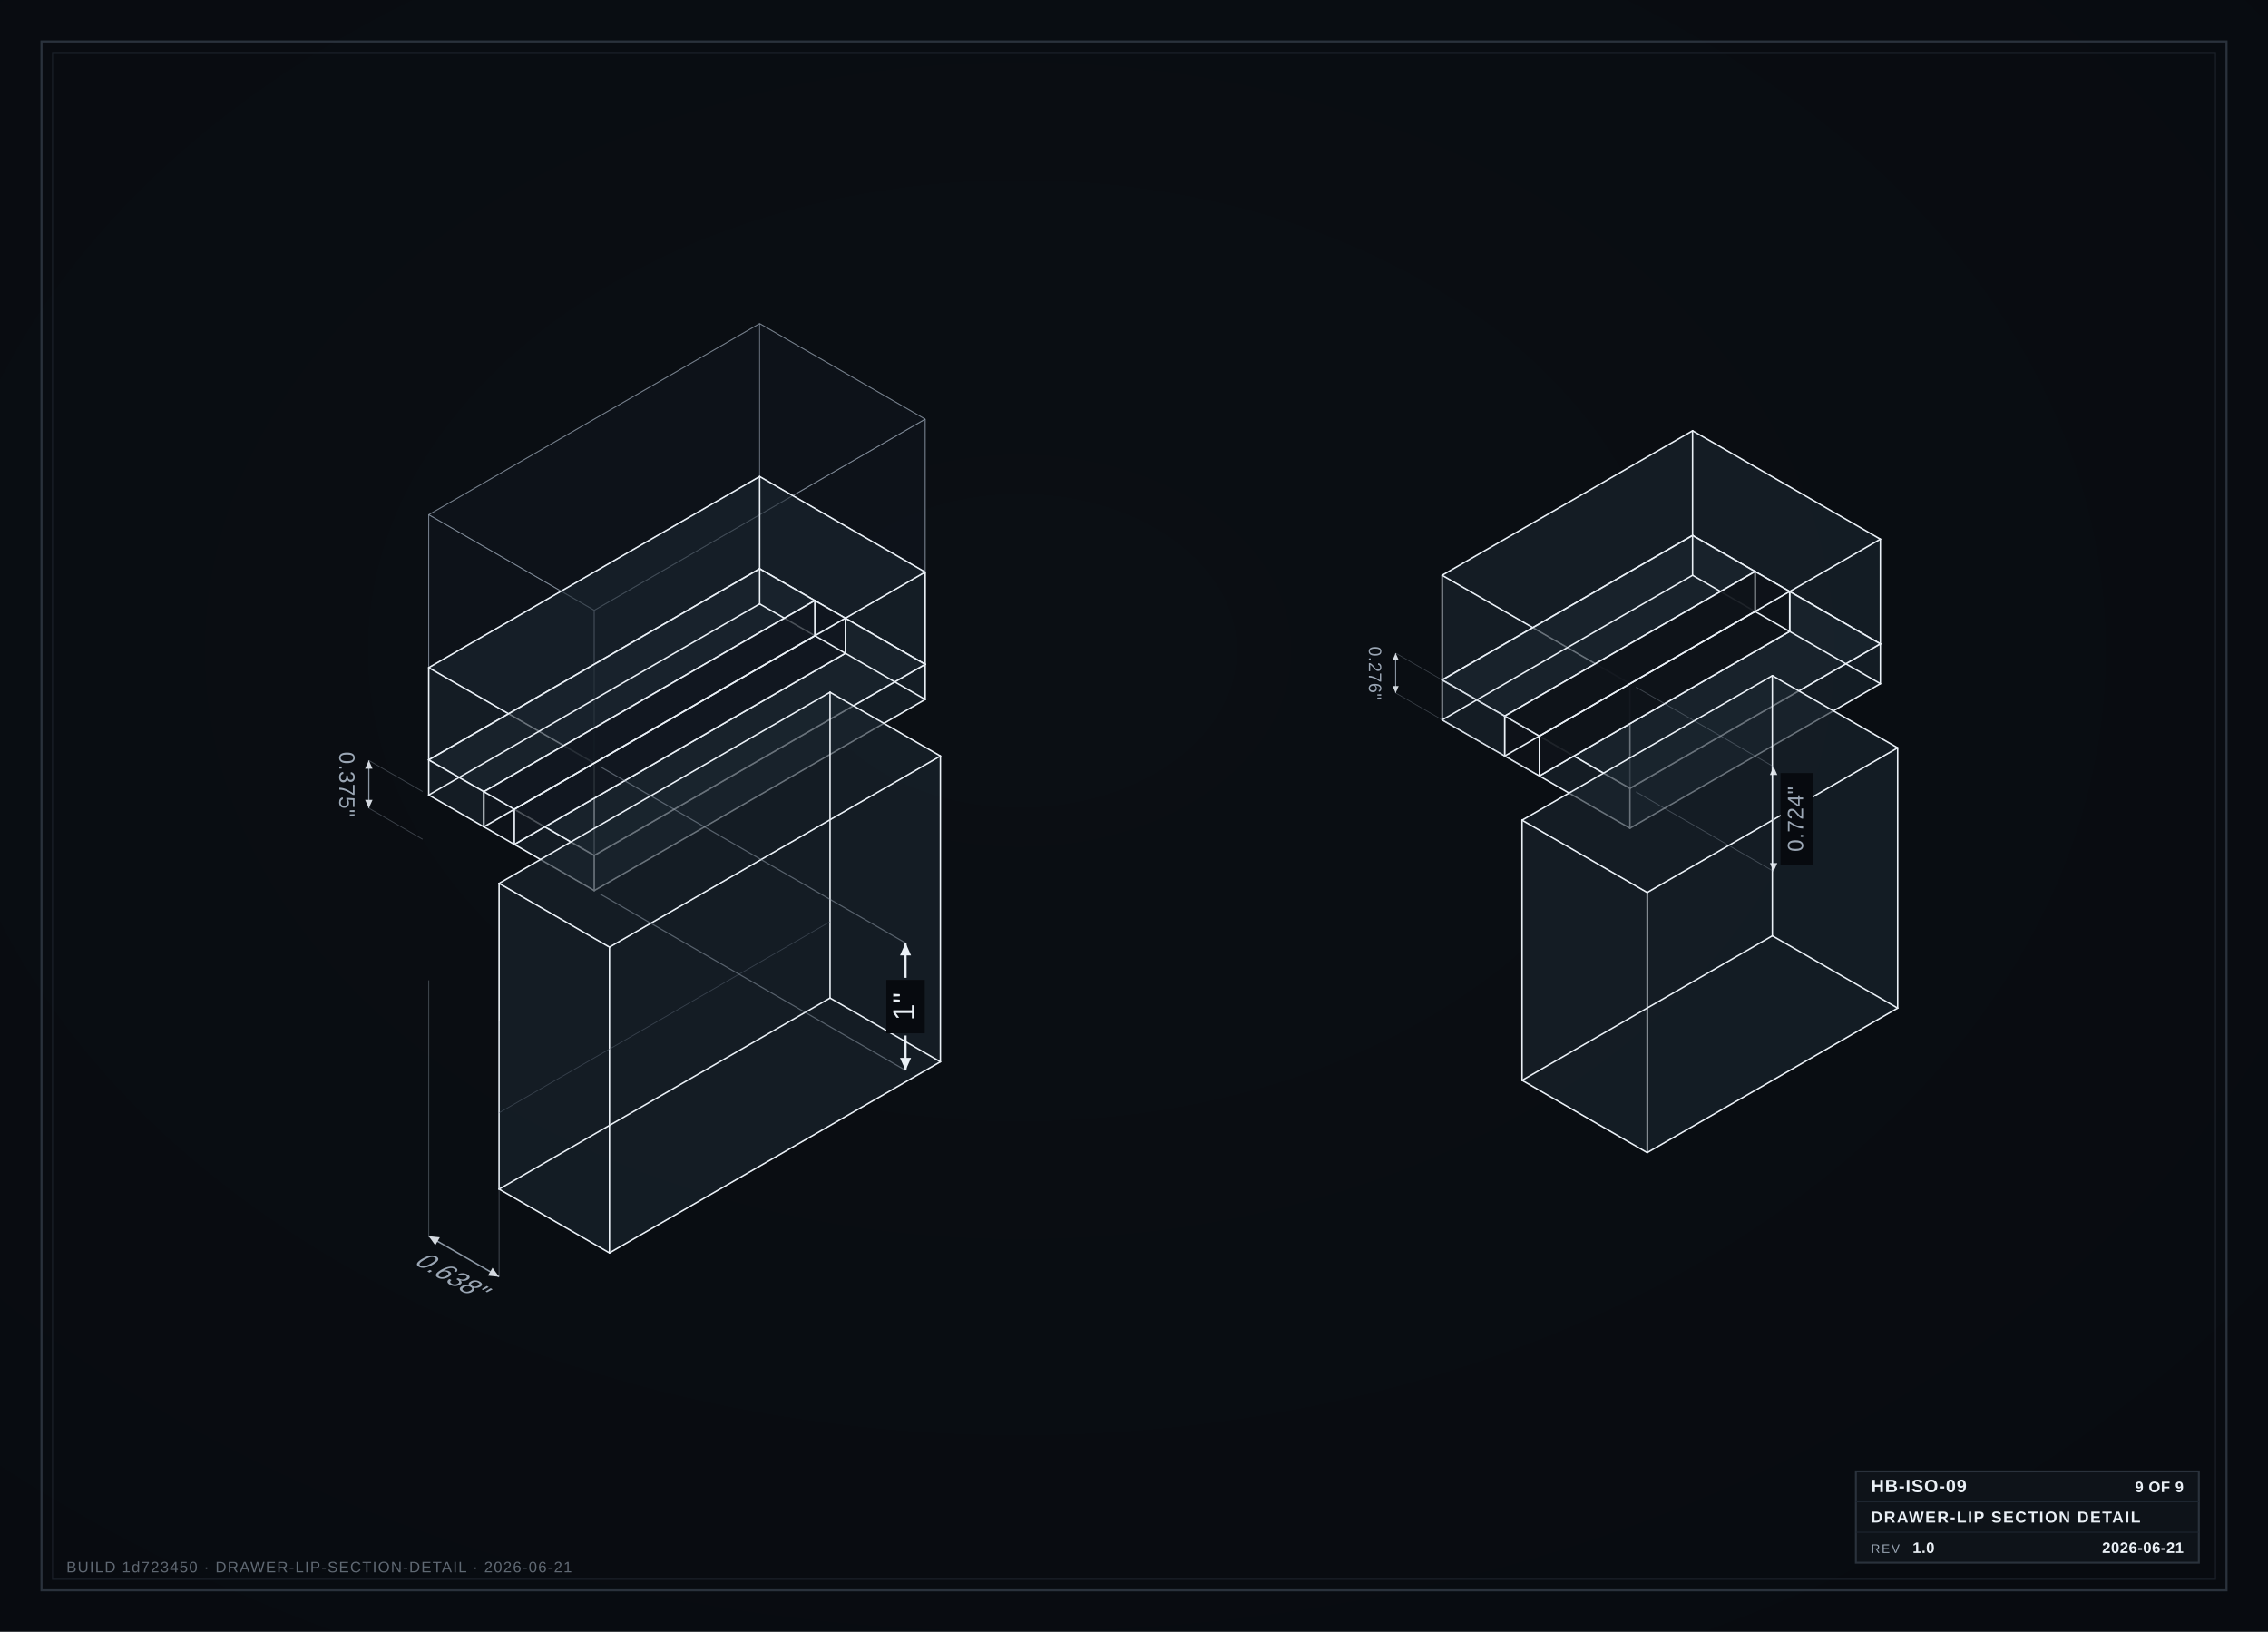
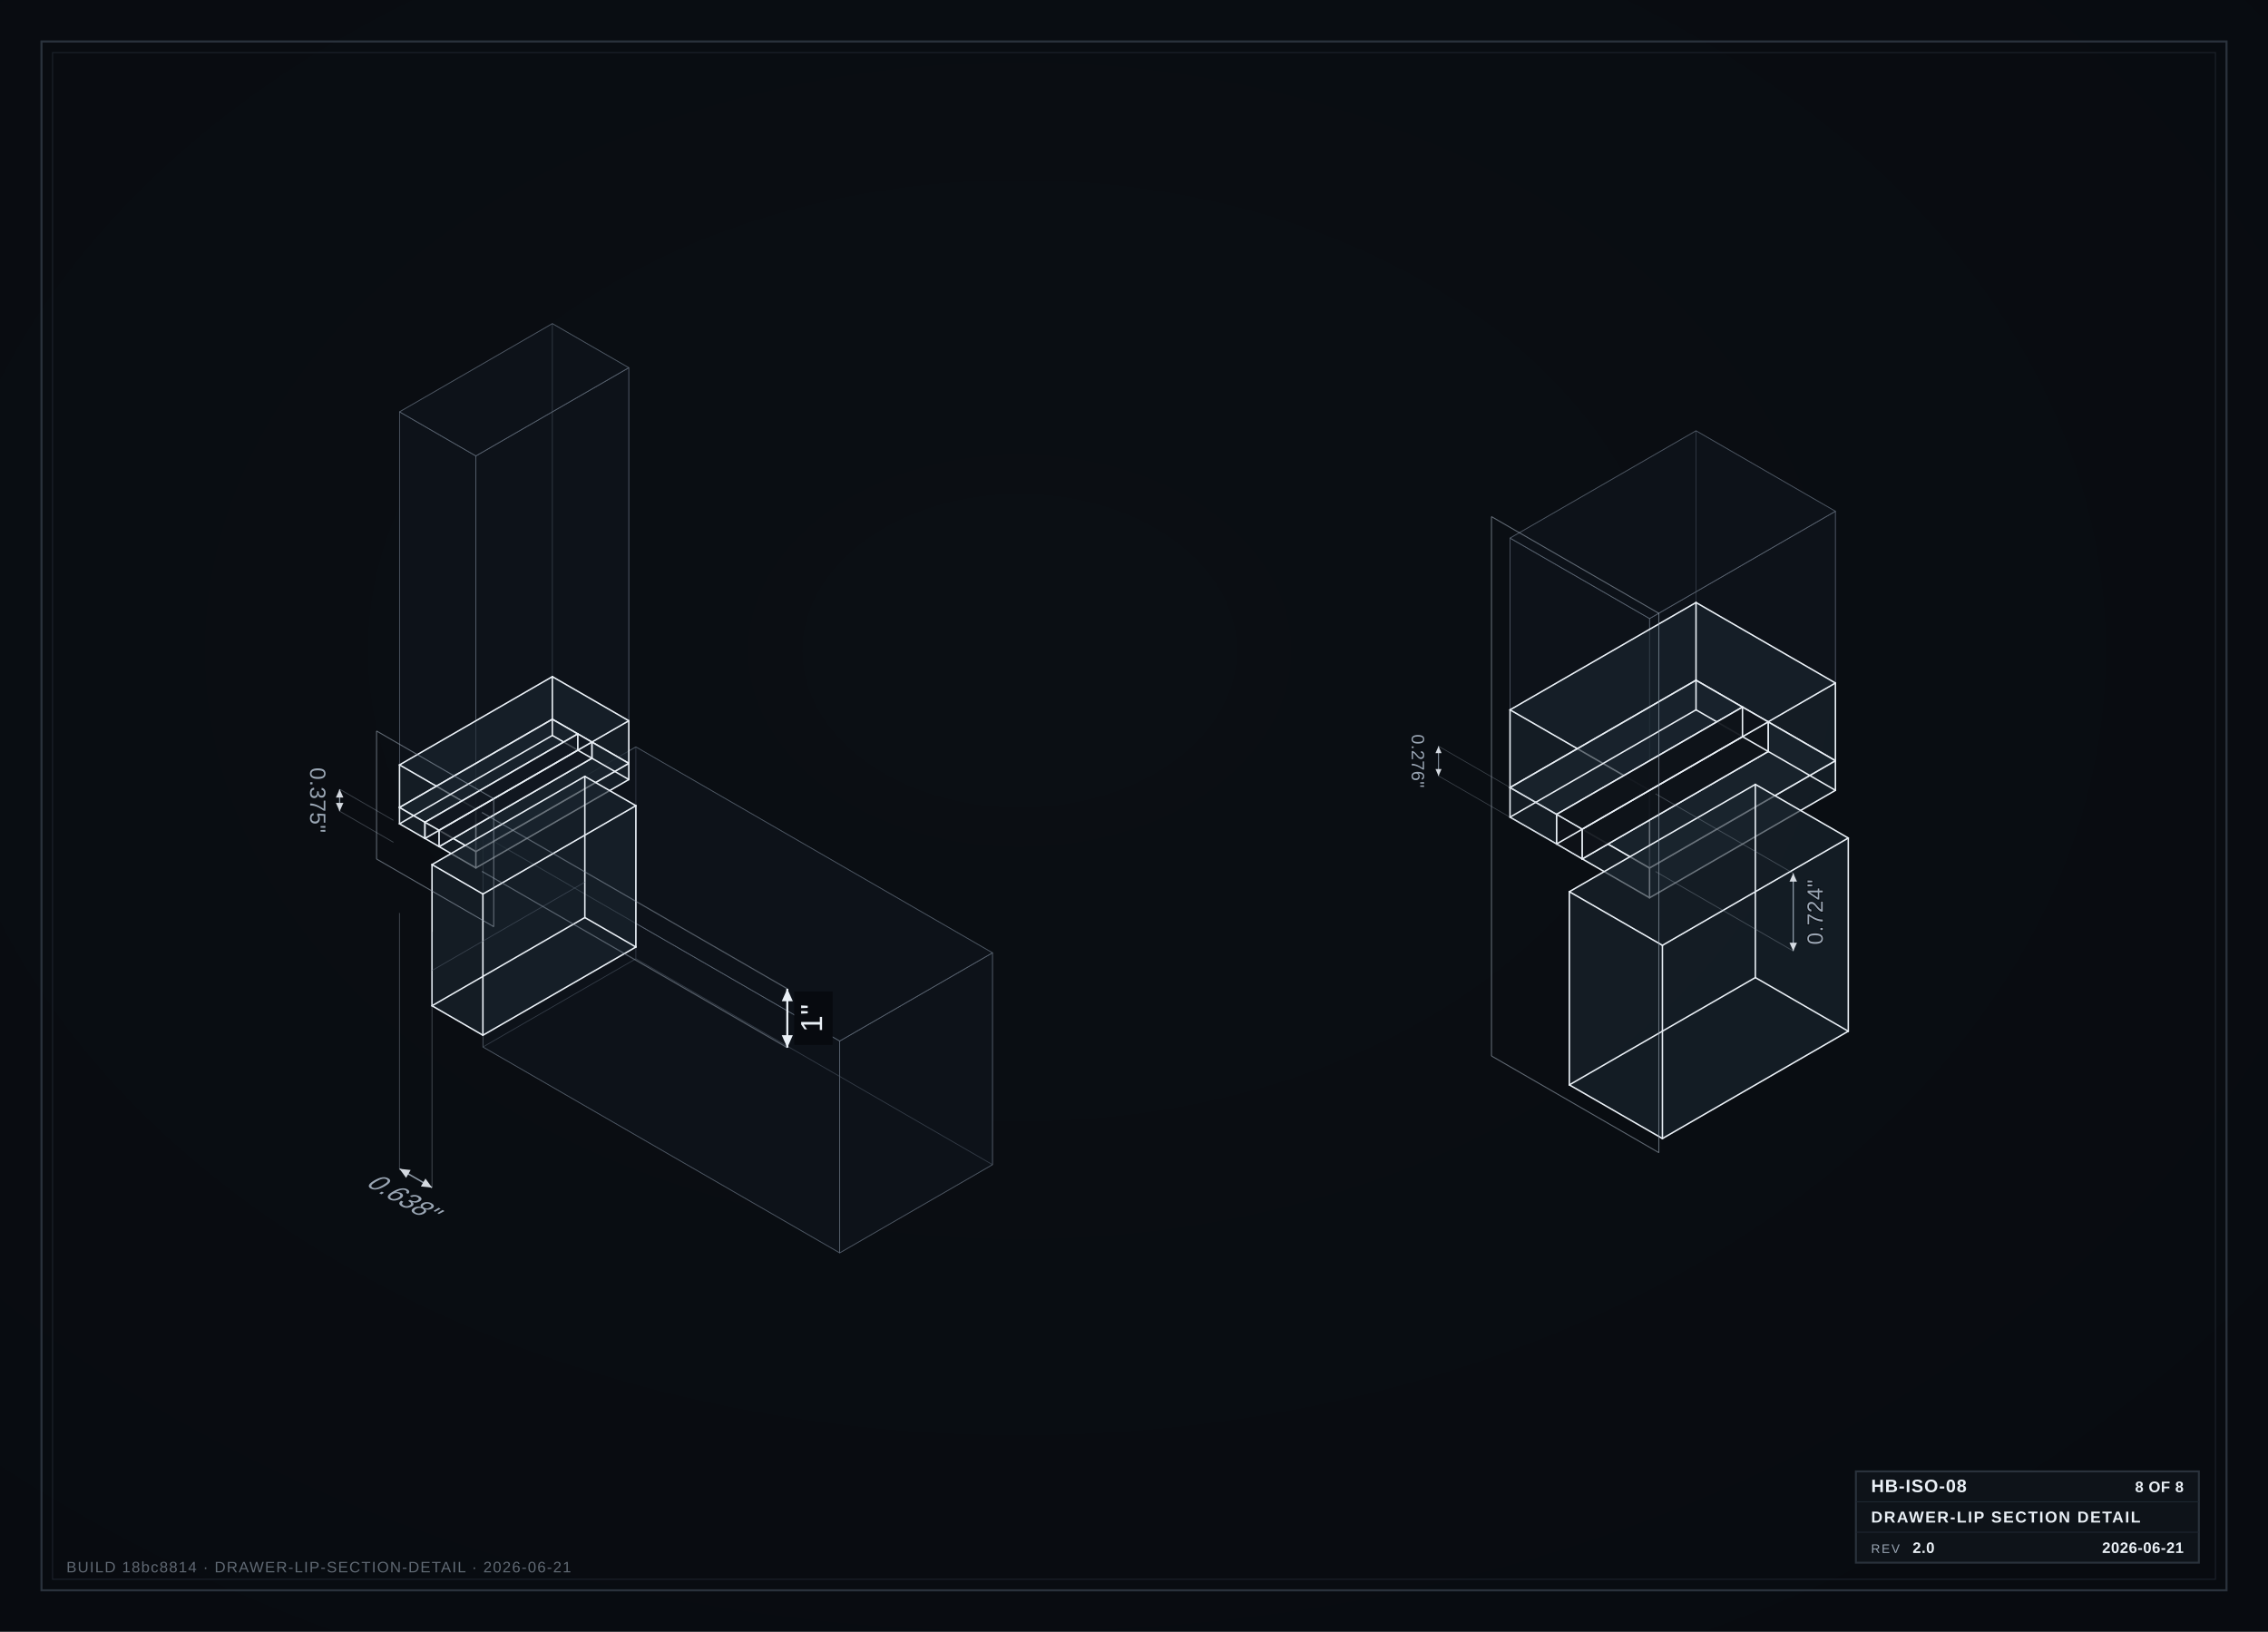
<svg xmlns="http://www.w3.org/2000/svg" viewBox="0 0 1640 1180" data-bf-class="new-world-isometric" data-bf-sheet="drawer-lip-section-detail" data-bf-view="multi-panel">
  <defs>
    <radialGradient id="bg" cx="0.45" cy="0.4" r="0.95">
      <stop offset="0" stop-color="#0B0F14" />
      <stop offset="1" stop-color="#070A0F" />
    </radialGradient>
    <marker id="dimArrow-primary" markerWidth="11" markerHeight="10" refX="9" refY="4" orient="auto-start-reverse" markerUnits="userSpaceOnUse">
      <path d="M0,0 L9,4 L0,8 Z" fill="#EAF0F6" />
    </marker>
    <marker id="dimArrow-secondary" markerWidth="9.4" markerHeight="8.6" refX="7.4" refY="3.3" orient="auto-start-reverse" markerUnits="userSpaceOnUse">
      <path d="M0,0 L7.4,3.3 L0,6.6 Z" fill="#EAF0F6" />
    </marker>
    <marker id="dimArrow-tight" markerWidth="8" markerHeight="7.4" refX="6" refY="2.7" orient="auto-start-reverse" markerUnits="userSpaceOnUse">
      <path d="M0,0 L6,2.7 L0,5.4 Z" fill="#EAF0F6" />
    </marker>
    <marker id="dimArrow-micro" markerWidth="7" markerHeight="6.4" refX="5" refY="2.2" orient="auto-start-reverse" markerUnits="userSpaceOnUse">
      <path d="M0,0 L5,2.2 L0,4.4 Z" fill="#EAF0F6" />
    </marker>
    <style>
      .face   { fill:#1B2530; fill-opacity:0.62; stroke:#9AA6B4; stroke-width:0.5; stroke-opacity:0.5; stroke-linejoin:round; }
      .faceDk { fill:#0E141C; fill-opacity:0.72; stroke:#9AA6B4; stroke-width:0.5; stroke-opacity:0.4; stroke-linejoin:round; }
      .spk    { fill:#0E1218; fill-opacity:0.92; stroke:#9AA6B4; stroke-width:0.6; }
      .metal  { fill:none; stroke:#8B95A1; stroke-width:0.9; }
      .edge   { stroke:#EAF0F6;  stroke-width:1.05; fill:none; stroke-linecap:round; stroke-linejoin:round; }
      .edgeS  { stroke:#9AA6B4; stroke-width:0.7;  fill:none; opacity:0.6; }
      .edgeF  { stroke:#5A6675; stroke-width:0.55; fill:none; opacity:0.5; }
      .explode { stroke:#9AA6B4; stroke-width:0.7; fill:none; stroke-dasharray:2 6; stroke-linecap:round; opacity:0.55; }
      .dimline-primary { stroke:#EAF0F6; stroke-width:1.5; }
      .dimline-secondary { stroke:#9AA6B4; stroke-width:1.05; opacity:0.9; }
      .dimline-tight { stroke:#9AA6B4; stroke-width:0.85; opacity:0.9; }
      .dimline-micro { stroke:#9AA6B4; stroke-width:0.7; opacity:0.9; }
      .ext-primary { stroke:#9AA6B4; stroke-width:0.8; opacity:0.5; }
      .ext-secondary { stroke:#9AA6B4; stroke-width:0.7; opacity:0.35; }
      .ext-tight { stroke:#9AA6B4; stroke-width:0.6; opacity:0.35; }
      .ext-micro { stroke:#9AA6B4; stroke-width:0.5; opacity:0.35; }
      .dimKnockout { fill:#070A0F; stroke:none; }
      /* dimension typography — the ONLY three sizes (07 §3B). The thin halo is ANTI-ALIAS support only, never
         line clearance: the dim line is broken around the number (or the number sits outside it), so no line
         ever runs beneath a glyph. */
      .dimtext { fill:#EAF0F6; font-family:"Helvetica Neue","Segoe UI",Arial,system-ui,sans-serif; letter-spacing:0.3px; paint-order:stroke; stroke:#070A0F; stroke-width:1.1px; }
      .dimP { font-size:22px; }
      .dimS { font-size:18px; fill:#9AA6B4; }
      .dimT { font-size:16px; fill:#9AA6B4; }
      .dimM { font-size:13px; fill:#9AA6B4; }
      /* COMPACT title-block typography (07 §3B): the drawing title lives ONLY here (no top sheet title); the
         title is class="ttl" so it is exempt from the descriptive-label scan and the proof's text.ttl probe. */
      .ttl   { fill:#EAF0F6;    font-family:"Helvetica Neue","Segoe UI",Arial,system-ui,sans-serif; font-size:11.5px; letter-spacing:1px; font-weight:600; }
      .tnum  { fill:#EAF0F6;    font-family:"Helvetica Neue","Segoe UI",Arial,system-ui,sans-serif; font-size:13px; letter-spacing:0.6px; font-weight:700; }
      .tlab  { fill:#9AA6B4; font-family:"Helvetica Neue","Segoe UI",Arial,system-ui,sans-serif; font-size:9px;  letter-spacing:1.1px; }
      .tval  { fill:#EAF0F6;    font-family:"Helvetica Neue","Segoe UI",Arial,system-ui,sans-serif; font-size:11px; letter-spacing:0.3px; font-weight:600; }
      .wm    { fill:#9AA6B4; font-family:"Helvetica Neue","Segoe UI",Arial,system-ui,sans-serif; font-size:11px; letter-spacing:0.8px; opacity:0.6; }
    </style>
  </defs>
  <rect x="0" y="0" width="1640" height="1180" fill="url(#bg)" />
  <rect x="30" y="30" width="1580" height="1120" fill="none" stroke="#2A323C" stroke-width="1.5" />
  <rect x="38" y="38" width="1564" height="1104" fill="none" stroke="#1A2029" stroke-width="0.8" />
  <g id="iso-model">
-     <path d="M310,482.8 L429.7,551.9 L429.7,441.3 L310,372.2 Z" class="faceDk" />
-     <path d="M669,413.7 L429.7,551.9 L429.7,441.3 L669,303.1 Z" class="faceDk" />
-     <path d="M549.3,234 L669,303.1 L429.7,441.3 L310,372.2 Z" class="faceDk" />
-     <line x1="549.3" y1="344.6" x2="669" y2="413.7" class="edgeS" />
-     <line x1="669" y1="413.7" x2="669" y2="303.1" class="edgeS" />
-     <line x1="669" y1="303.1" x2="549.3" y2="234" class="edgeS" />
-     <line x1="549.3" y1="234" x2="549.3" y2="344.6" class="edgeS" />
-     <line x1="310" y1="482.8" x2="429.7" y2="551.9" class="edgeS" />
-     <line x1="429.7" y1="551.9" x2="429.7" y2="441.3" class="edgeS" />
-     <line x1="429.7" y1="441.3" x2="310" y2="372.2" class="edgeS" />
-     <line x1="310" y1="372.2" x2="310" y2="482.8" class="edgeS" />
-     <line x1="549.3" y1="344.6" x2="310" y2="482.8" class="edgeS" />
-     <line x1="669" y1="413.7" x2="429.7" y2="551.9" class="edgeS" />
-     <line x1="669" y1="303.1" x2="429.7" y2="441.3" class="edgeS" />
-     <line x1="549.3" y1="234" x2="310" y2="372.2" class="edgeS" />
-     <path d="M310,549.5 L429.7,618.6 L429.7,551.9 L310,482.8 Z" class="face" />
-     <path d="M669,480.4 L429.7,618.6 L429.7,551.9 L669,413.7 Z" class="face" />
-     <path d="M549.3,344.6 L669,413.7 L429.7,551.9 L310,482.8 Z" class="face" />
-     <line x1="549.3" y1="411.3" x2="669" y2="480.4" class="edge" />
-     <line x1="669" y1="480.4" x2="669" y2="413.7" class="edge" />
-     <line x1="669" y1="413.7" x2="549.3" y2="344.6" class="edge" />
-     <line x1="549.3" y1="344.6" x2="549.3" y2="411.3" class="edge" />
-     <line x1="310" y1="549.5" x2="429.7" y2="618.6" class="edge" />
-     <line x1="429.7" y1="618.6" x2="429.7" y2="551.9" class="edge" />
-     <line x1="429.7" y1="551.9" x2="310" y2="482.8" class="edge" />
-     <line x1="310" y1="482.8" x2="310" y2="549.5" class="edge" />
-     <line x1="549.3" y1="411.3" x2="310" y2="549.5" class="edge" />
-     <line x1="669" y1="480.4" x2="429.7" y2="618.6" class="edge" />
-     <line x1="669" y1="413.7" x2="429.7" y2="551.9" class="edge" />
-     <line x1="549.3" y1="344.6" x2="310" y2="482.8" class="edge" />
-     <path d="M310,574.9 L349.9,597.9 L349.9,572.5 L310,549.5 Z" class="face" />
-     <path d="M589.2,459.7 L349.9,597.9 L349.9,572.5 L589.2,434.3 Z" class="face" />
-     <path d="M549.3,411.3 L589.2,434.3 L349.9,572.5 L310,549.5 Z" class="face" />
-     <line x1="549.3" y1="436.7" x2="589.2" y2="459.7" class="edge" />
-     <line x1="589.2" y1="459.7" x2="589.2" y2="434.3" class="edge" />
-     <line x1="589.2" y1="434.3" x2="549.3" y2="411.3" class="edge" />
-     <line x1="549.3" y1="411.3" x2="549.3" y2="436.7" class="edge" />
-     <line x1="310" y1="574.9" x2="349.9" y2="597.9" class="edge" />
-     <line x1="349.9" y1="597.9" x2="349.9" y2="572.5" class="edge" />
-     <line x1="349.9" y1="572.5" x2="310" y2="549.5" class="edge" />
-     <line x1="310" y1="549.5" x2="310" y2="574.9" class="edge" />
-     <line x1="549.3" y1="436.7" x2="310" y2="574.9" class="edge" />
-     <line x1="589.2" y1="459.7" x2="349.9" y2="597.9" class="edge" />
-     <line x1="589.2" y1="434.3" x2="349.9" y2="572.5" class="edge" />
-     <line x1="549.3" y1="411.3" x2="310" y2="549.5" class="edge" />
-     <path d="M371.9,610.6 L429.7,644 L429.7,618.6 L371.9,585.2 Z" class="face" />
-     <path d="M669,505.8 L429.7,644 L429.7,618.6 L669,480.4 Z" class="face" />
-     <path d="M611.3,447 L669,480.4 L429.7,618.6 L371.9,585.2 Z" class="face" />
-     <line x1="611.3" y1="472.4" x2="669" y2="505.8" class="edge" />
-     <line x1="669" y1="505.8" x2="669" y2="480.4" class="edge" />
-     <line x1="669" y1="480.4" x2="611.3" y2="447" class="edge" />
-     <line x1="611.3" y1="447" x2="611.3" y2="472.4" class="edge" />
-     <line x1="371.9" y1="610.6" x2="429.7" y2="644" class="edge" />
-     <line x1="429.7" y1="644" x2="429.7" y2="618.6" class="edge" />
-     <line x1="429.7" y1="618.6" x2="371.9" y2="585.2" class="edge" />
-     <line x1="371.9" y1="585.2" x2="371.9" y2="610.6" class="edge" />
-     <line x1="611.3" y1="472.4" x2="371.9" y2="610.6" class="edge" />
-     <line x1="669" y1="505.8" x2="429.7" y2="644" class="edge" />
-     <line x1="669" y1="480.4" x2="429.7" y2="618.6" class="edge" />
-     <line x1="611.3" y1="447" x2="371.9" y2="585.2" class="edge" />
-     <path d="M349.9,597.9 L371.9,610.6 L371.9,585.2 L349.9,572.5 Z" class="faceDk" />
-     <path d="M611.3,472.4 L371.9,610.6 L371.9,585.2 L611.3,447 Z" class="faceDk" />
-     <path d="M589.2,434.3 L611.3,447 L371.9,585.2 L349.9,572.5 Z" class="faceDk" />
-     <line x1="589.2" y1="459.7" x2="611.3" y2="472.4" class="edge" />
-     <line x1="611.3" y1="472.4" x2="611.3" y2="447" class="edge" />
-     <line x1="611.3" y1="447" x2="589.2" y2="434.3" class="edge" />
-     <line x1="589.2" y1="434.3" x2="589.2" y2="459.7" class="edge" />
-     <line x1="349.9" y1="597.9" x2="371.9" y2="610.6" class="edge" />
-     <line x1="371.9" y1="610.6" x2="371.9" y2="585.2" class="edge" />
-     <line x1="371.9" y1="585.2" x2="349.9" y2="572.5" class="edge" />
-     <line x1="349.9" y1="572.5" x2="349.9" y2="597.9" class="edge" />
-     <line x1="589.2" y1="459.7" x2="349.9" y2="597.9" class="edge" />
-     <line x1="611.3" y1="472.4" x2="371.9" y2="610.6" class="edge" />
-     <line x1="611.3" y1="447" x2="371.9" y2="585.2" class="edge" />
-     <line x1="589.2" y1="434.3" x2="349.9" y2="572.5" class="edge" />
-     <path d="M360.9,859.9 L440.7,906 L440.7,684.9 L360.9,638.8 Z" class="face" />
-     <path d="M680,767.8 L440.7,906 L440.7,684.9 L680,546.7 Z" class="face" />
-     <path d="M600.2,500.6 L680,546.7 L440.7,684.9 L360.9,638.8 Z" class="face" />
-     <line x1="600.2" y1="721.7" x2="680" y2="767.8" class="edge" />
-     <line x1="680" y1="767.8" x2="680" y2="546.7" class="edge" />
-     <line x1="680" y1="546.7" x2="600.2" y2="500.6" class="edge" />
-     <line x1="600.2" y1="500.6" x2="600.2" y2="721.7" class="edge" />
-     <line x1="360.9" y1="859.9" x2="440.7" y2="906" class="edge" />
-     <line x1="440.7" y1="906" x2="440.7" y2="684.9" class="edge" />
-     <line x1="440.7" y1="684.9" x2="360.9" y2="638.8" class="edge" />
-     <line x1="360.9" y1="638.8" x2="360.9" y2="859.9" class="edge" />
-     <line x1="600.2" y1="721.7" x2="360.9" y2="859.9" class="edge" />
-     <line x1="680" y1="767.8" x2="440.7" y2="906" class="edge" />
-     <line x1="680" y1="546.7" x2="440.7" y2="684.9" class="edge" />
-     <line x1="600.2" y1="500.6" x2="360.9" y2="638.8" class="edge" />
-     <line x1="600.2" y1="666.5" x2="360.9" y2="804.7" class="edgeF" />
-     <path d="M1042.8,491.7 L1178.6,570.1 L1178.6,494.4 L1042.8,416 Z" class="face" />
-     <path d="M1359.7,465.6 L1178.6,570.1 L1178.6,494.4 L1359.7,389.9 Z" class="face" />
-     <path d="M1223.9,311.5 L1359.7,389.9 L1178.6,494.4 L1042.8,416 Z" class="face" />
-     <line x1="1223.9" y1="387.2" x2="1359.7" y2="465.6" class="edge" />
-     <line x1="1359.7" y1="465.6" x2="1359.7" y2="389.9" class="edge" />
-     <line x1="1359.7" y1="389.9" x2="1223.9" y2="311.5" class="edge" />
-     <line x1="1223.9" y1="311.5" x2="1223.9" y2="387.2" class="edge" />
-     <line x1="1042.8" y1="491.7" x2="1178.6" y2="570.1" class="edge" />
-     <line x1="1178.6" y1="570.1" x2="1178.6" y2="494.4" class="edge" />
-     <line x1="1178.6" y1="494.4" x2="1042.8" y2="416" class="edge" />
-     <line x1="1042.8" y1="416" x2="1042.8" y2="491.7" class="edge" />
-     <line x1="1223.9" y1="387.2" x2="1042.8" y2="491.7" class="edge" />
-     <line x1="1359.7" y1="465.6" x2="1178.6" y2="570.1" class="edge" />
-     <line x1="1359.7" y1="389.9" x2="1178.6" y2="494.4" class="edge" />
-     <line x1="1223.9" y1="311.5" x2="1042.8" y2="416" class="edge" />
-     <path d="M1042.8,520.6 L1088.1,546.7 L1088.1,517.8 L1042.8,491.7 Z" class="face" />
-     <path d="M1269.1,442.2 L1088.1,546.7 L1088.1,517.8 L1269.1,413.3 Z" class="face" />
-     <path d="M1223.9,387.2 L1269.1,413.3 L1088.1,517.8 L1042.8,491.7 Z" class="face" />
-     <line x1="1223.9" y1="416" x2="1269.1" y2="442.2" class="edge" />
-     <line x1="1269.1" y1="442.2" x2="1269.1" y2="413.3" class="edge" />
-     <line x1="1269.1" y1="413.3" x2="1223.9" y2="387.2" class="edge" />
-     <line x1="1223.9" y1="387.2" x2="1223.9" y2="416" class="edge" />
-     <line x1="1042.8" y1="520.6" x2="1088.1" y2="546.7" class="edge" />
-     <line x1="1088.1" y1="546.7" x2="1088.1" y2="517.8" class="edge" />
-     <line x1="1088.1" y1="517.8" x2="1042.8" y2="491.7" class="edge" />
-     <line x1="1042.8" y1="491.7" x2="1042.8" y2="520.6" class="edge" />
-     <line x1="1223.9" y1="416" x2="1042.8" y2="520.6" class="edge" />
-     <line x1="1269.1" y1="442.2" x2="1088.1" y2="546.7" class="edge" />
-     <line x1="1269.1" y1="413.3" x2="1088.1" y2="517.8" class="edge" />
-     <line x1="1223.9" y1="387.2" x2="1042.8" y2="491.7" class="edge" />
-     <path d="M1113.1,561.1 L1178.6,598.9 L1178.6,570.1 L1113.1,532.3 Z" class="face" />
-     <path d="M1359.7,494.4 L1178.6,598.9 L1178.6,570.1 L1359.7,465.6 Z" class="face" />
-     <path d="M1294.1,427.7 L1359.7,465.6 L1178.6,570.1 L1113.1,532.3 Z" class="face" />
-     <line x1="1294.1" y1="456.6" x2="1359.7" y2="494.4" class="edge" />
-     <line x1="1359.7" y1="494.4" x2="1359.7" y2="465.6" class="edge" />
-     <line x1="1359.7" y1="465.6" x2="1294.1" y2="427.7" class="edge" />
-     <line x1="1294.1" y1="427.7" x2="1294.1" y2="456.6" class="edge" />
-     <line x1="1113.1" y1="561.1" x2="1178.6" y2="598.9" class="edge" />
-     <line x1="1178.6" y1="598.9" x2="1178.6" y2="570.1" class="edge" />
-     <line x1="1178.6" y1="570.1" x2="1113.1" y2="532.3" class="edge" />
-     <line x1="1113.1" y1="532.3" x2="1113.1" y2="561.1" class="edge" />
-     <line x1="1294.1" y1="456.6" x2="1113.1" y2="561.1" class="edge" />
-     <line x1="1359.7" y1="494.4" x2="1178.6" y2="598.9" class="edge" />
-     <line x1="1359.7" y1="465.6" x2="1178.6" y2="570.1" class="edge" />
-     <line x1="1294.1" y1="427.7" x2="1113.1" y2="532.3" class="edge" />
-     <path d="M1088.1,546.7 L1113.1,561.1 L1113.1,532.3 L1088.1,517.8 Z" class="spk" />
-     <path d="M1294.1,456.6 L1113.1,561.1 L1113.1,532.3 L1294.1,427.7 Z" class="spk" />
-     <path d="M1269.1,413.3 L1294.1,427.7 L1113.1,532.3 L1088.1,517.8 Z" class="spk" />
-     <line x1="1269.1" y1="442.2" x2="1294.1" y2="456.6" class="edge" />
-     <line x1="1294.1" y1="456.6" x2="1294.1" y2="427.7" class="edge" />
-     <line x1="1294.1" y1="427.7" x2="1269.1" y2="413.3" class="edge" />
-     <line x1="1269.1" y1="413.3" x2="1269.1" y2="442.2" class="edge" />
-     <line x1="1088.1" y1="546.7" x2="1113.1" y2="561.1" class="edge" />
-     <line x1="1113.1" y1="561.1" x2="1113.1" y2="532.3" class="edge" />
-     <line x1="1113.1" y1="532.3" x2="1088.1" y2="517.8" class="edge" />
-     <line x1="1088.1" y1="517.8" x2="1088.1" y2="546.7" class="edge" />
-     <line x1="1269.1" y1="442.2" x2="1088.1" y2="546.7" class="edge" />
-     <line x1="1294.1" y1="456.6" x2="1113.1" y2="561.1" class="edge" />
-     <line x1="1294.1" y1="427.7" x2="1113.1" y2="532.3" class="edge" />
-     <line x1="1269.1" y1="413.3" x2="1088.1" y2="517.8" class="edge" />
-     <path d="M1100.6,781.2 L1191.1,833.5 L1191.1,645.4 L1100.6,593.1 Z" class="face" />
-     <path d="M1372.2,729 L1191.1,833.5 L1191.1,645.4 L1372.2,540.8 Z" class="face" />
-     <path d="M1281.6,488.6 L1372.2,540.8 L1191.1,645.4 L1100.6,593.1 Z" class="face" />
-     <line x1="1281.6" y1="676.7" x2="1372.2" y2="729" class="edge" />
-     <line x1="1372.2" y1="729" x2="1372.2" y2="540.8" class="edge" />
-     <line x1="1372.2" y1="540.8" x2="1281.6" y2="488.6" class="edge" />
-     <line x1="1281.6" y1="488.6" x2="1281.6" y2="676.7" class="edge" />
-     <line x1="1100.6" y1="781.2" x2="1191.1" y2="833.5" class="edge" />
-     <line x1="1191.1" y1="833.5" x2="1191.1" y2="645.4" class="edge" />
-     <line x1="1191.1" y1="645.4" x2="1100.6" y2="593.1" class="edge" />
-     <line x1="1100.6" y1="593.1" x2="1100.6" y2="781.2" class="edge" />
-     <line x1="1281.6" y1="676.7" x2="1100.6" y2="781.2" class="edge" />
-     <line x1="1372.2" y1="729" x2="1191.1" y2="833.5" class="edge" />
-     <line x1="1372.2" y1="540.8" x2="1191.1" y2="645.4" class="edge" />
-     <line x1="1281.6" y1="488.6" x2="1100.6" y2="593.1" class="edge" />
+     <path d="M288.9,553.1 L344.1,585 L344.1,329.7 L288.9,297.8 Z" class="faceDk" />
+     <path d="M454.7,521.2 L344.1,585 L344.1,329.7 L454.7,265.9 Z" class="faceDk" />
+     <path d="M399.4,234 L454.7,265.9 L344.1,329.7 L288.9,297.8 Z" class="faceDk" />
+     <line x1="399.4" y1="489.3" x2="454.7" y2="521.2" class="edgeF" />
+     <line x1="454.7" y1="521.2" x2="454.7" y2="265.9" class="edgeF" />
+     <line x1="454.7" y1="265.9" x2="399.4" y2="234" class="edgeF" />
+     <line x1="399.4" y1="234" x2="399.4" y2="489.3" class="edgeF" />
+     <line x1="288.9" y1="553.1" x2="344.1" y2="585" class="edgeF" />
+     <line x1="344.1" y1="585" x2="344.1" y2="329.7" class="edgeF" />
+     <line x1="344.1" y1="329.7" x2="288.9" y2="297.8" class="edgeF" />
+     <line x1="288.9" y1="297.8" x2="288.9" y2="553.1" class="edgeF" />
+     <line x1="399.4" y1="489.3" x2="288.9" y2="553.1" class="edgeF" />
+     <line x1="454.7" y1="521.2" x2="344.1" y2="585" class="edgeF" />
+     <line x1="454.7" y1="265.9" x2="344.1" y2="329.7" class="edgeF" />
+     <line x1="399.4" y1="234" x2="288.9" y2="297.8" class="edgeF" />
+     <path d="M349.2,757.1 L607.2,906 L607.2,752.8 L349.2,603.9 Z" class="faceDk" />
+     <path d="M717.7,842.2 L607.2,906 L607.2,752.8 L717.7,689 Z" class="faceDk" />
+     <path d="M459.8,540.1 L717.7,689 L607.2,752.8 L349.2,603.9 Z" class="faceDk" />
+     <line x1="459.8" y1="693.3" x2="717.7" y2="842.2" class="edgeF" />
+     <line x1="717.7" y1="842.2" x2="717.7" y2="689" class="edgeF" />
+     <line x1="717.7" y1="689" x2="459.8" y2="540.1" class="edgeF" />
+     <line x1="459.8" y1="540.1" x2="459.8" y2="693.3" class="edgeF" />
+     <line x1="349.2" y1="757.1" x2="607.2" y2="906" class="edgeF" />
+     <line x1="607.2" y1="906" x2="607.2" y2="752.8" class="edgeF" />
+     <line x1="607.2" y1="752.8" x2="349.2" y2="603.9" class="edgeF" />
+     <line x1="349.2" y1="603.9" x2="349.2" y2="757.1" class="edgeF" />
+     <line x1="459.8" y1="693.3" x2="349.2" y2="757.1" class="edgeF" />
+     <line x1="717.7" y1="842.2" x2="607.2" y2="906" class="edgeF" />
+     <line x1="717.7" y1="689" x2="607.2" y2="752.8" class="edgeF" />
+     <line x1="459.8" y1="540.1" x2="349.2" y2="603.9" class="edgeF" />
+     <path d="M288.9,583.9 L344.1,615.8 L344.1,585 L288.9,553.1 Z" class="face" />
+     <path d="M454.7,552 L344.1,615.8 L344.1,585 L454.7,521.2 Z" class="face" />
+     <path d="M399.4,489.3 L454.7,521.2 L344.1,585 L288.9,553.1 Z" class="face" />
+     <line x1="399.4" y1="520.1" x2="454.7" y2="552" class="edge" />
+     <line x1="454.7" y1="552" x2="454.7" y2="521.2" class="edge" />
+     <line x1="454.7" y1="521.2" x2="399.4" y2="489.3" class="edge" />
+     <line x1="399.4" y1="489.3" x2="399.4" y2="520.1" class="edge" />
+     <line x1="288.9" y1="583.9" x2="344.1" y2="615.8" class="edge" />
+     <line x1="344.1" y1="615.8" x2="344.1" y2="585" class="edge" />
+     <line x1="344.1" y1="585" x2="288.9" y2="553.1" class="edge" />
+     <line x1="288.9" y1="553.1" x2="288.9" y2="583.9" class="edge" />
+     <line x1="399.4" y1="520.1" x2="288.9" y2="583.9" class="edge" />
+     <line x1="454.7" y1="552" x2="344.1" y2="615.8" class="edge" />
+     <line x1="454.7" y1="521.2" x2="344.1" y2="585" class="edge" />
+     <line x1="399.4" y1="489.3" x2="288.9" y2="553.1" class="edge" />
+     <path d="M288.9,595.7 L307.3,606.3 L307.3,594.6 L288.9,583.9 Z" class="face" />
+     <path d="M417.8,542.5 L307.3,606.3 L307.3,594.6 L417.8,530.7 Z" class="face" />
+     <path d="M399.4,520.1 L417.8,530.7 L307.3,594.6 L288.9,583.9 Z" class="face" />
+     <line x1="399.4" y1="531.8" x2="417.8" y2="542.5" class="edge" />
+     <line x1="417.8" y1="542.5" x2="417.8" y2="530.7" class="edge" />
+     <line x1="417.8" y1="530.7" x2="399.4" y2="520.1" class="edge" />
+     <line x1="399.4" y1="520.1" x2="399.4" y2="531.8" class="edge" />
+     <line x1="288.9" y1="595.7" x2="307.3" y2="606.3" class="edge" />
+     <line x1="307.3" y1="606.3" x2="307.3" y2="594.6" class="edge" />
+     <line x1="307.3" y1="594.6" x2="288.9" y2="583.9" class="edge" />
+     <line x1="288.9" y1="583.9" x2="288.9" y2="595.7" class="edge" />
+     <line x1="399.4" y1="531.8" x2="288.9" y2="595.7" class="edge" />
+     <line x1="417.8" y1="542.5" x2="307.3" y2="606.3" class="edge" />
+     <line x1="417.8" y1="530.7" x2="307.3" y2="594.6" class="edge" />
+     <line x1="399.4" y1="520.1" x2="288.9" y2="583.9" class="edge" />
+     <path d="M317.5,612.2 L344.1,627.6 L344.1,615.8 L317.5,600.4 Z" class="face" />
+     <path d="M454.7,563.7 L344.1,627.6 L344.1,615.8 L454.7,552 Z" class="face" />
+     <path d="M428,536.6 L454.7,552 L344.1,615.8 L317.5,600.4 Z" class="face" />
+     <line x1="428" y1="548.3" x2="454.7" y2="563.7" class="edge" />
+     <line x1="454.7" y1="563.7" x2="454.7" y2="552" class="edge" />
+     <line x1="454.7" y1="552" x2="428" y2="536.6" class="edge" />
+     <line x1="428" y1="536.6" x2="428" y2="548.3" class="edge" />
+     <line x1="317.5" y1="612.2" x2="344.1" y2="627.6" class="edge" />
+     <line x1="344.1" y1="627.6" x2="344.1" y2="615.8" class="edge" />
+     <line x1="344.1" y1="615.8" x2="317.5" y2="600.4" class="edge" />
+     <line x1="317.5" y1="600.4" x2="317.5" y2="612.2" class="edge" />
+     <line x1="428" y1="548.3" x2="317.5" y2="612.2" class="edge" />
+     <line x1="454.7" y1="563.7" x2="344.1" y2="627.6" class="edge" />
+     <line x1="454.7" y1="552" x2="344.1" y2="615.8" class="edge" />
+     <line x1="428" y1="536.6" x2="317.5" y2="600.4" class="edge" />
+     <path d="M307.3,606.3 L317.5,612.2 L317.5,600.4 L307.3,594.6 Z" class="faceDk" />
+     <path d="M428,548.3 L317.5,612.2 L317.5,600.4 L428,536.6 Z" class="faceDk" />
+     <path d="M417.8,530.7 L428,536.6 L317.5,600.4 L307.3,594.6 Z" class="faceDk" />
+     <line x1="417.8" y1="542.5" x2="428" y2="548.3" class="edge" />
+     <line x1="428" y1="548.3" x2="428" y2="536.6" class="edge" />
+     <line x1="428" y1="536.6" x2="417.8" y2="530.7" class="edge" />
+     <line x1="417.8" y1="530.7" x2="417.8" y2="542.5" class="edge" />
+     <line x1="307.3" y1="606.3" x2="317.5" y2="612.2" class="edge" />
+     <line x1="317.5" y1="612.2" x2="317.5" y2="600.4" class="edge" />
+     <line x1="317.5" y1="600.4" x2="307.3" y2="594.6" class="edge" />
+     <line x1="307.3" y1="594.6" x2="307.3" y2="606.3" class="edge" />
+     <line x1="417.8" y1="542.5" x2="307.3" y2="606.3" class="edge" />
+     <line x1="428" y1="548.3" x2="317.5" y2="612.2" class="edge" />
+     <line x1="428" y1="536.6" x2="317.5" y2="600.4" class="edge" />
+     <line x1="417.8" y1="530.7" x2="307.3" y2="594.6" class="edge" />
+     <path d="M312.4,727.3 L349.2,748.6 L349.2,646.5 L312.4,625.2 Z" class="face" />
+     <path d="M459.8,684.8 L349.2,748.6 L349.2,646.5 L459.8,582.6 Z" class="face" />
+     <path d="M422.9,561.4 L459.8,582.6 L349.2,646.5 L312.4,625.2 Z" class="face" />
+     <line x1="422.9" y1="663.5" x2="459.8" y2="684.8" class="edge" />
+     <line x1="459.8" y1="684.8" x2="459.8" y2="582.6" class="edge" />
+     <line x1="459.8" y1="582.6" x2="422.9" y2="561.4" class="edge" />
+     <line x1="422.9" y1="561.4" x2="422.9" y2="663.5" class="edge" />
+     <line x1="312.4" y1="727.3" x2="349.2" y2="748.6" class="edge" />
+     <line x1="349.2" y1="748.6" x2="349.2" y2="646.5" class="edge" />
+     <line x1="349.2" y1="646.5" x2="312.4" y2="625.2" class="edge" />
+     <line x1="312.4" y1="625.2" x2="312.4" y2="727.3" class="edge" />
+     <line x1="422.9" y1="663.5" x2="312.4" y2="727.3" class="edge" />
+     <line x1="459.8" y1="684.8" x2="349.2" y2="748.6" class="edge" />
+     <line x1="459.8" y1="582.6" x2="349.2" y2="646.5" class="edge" />
+     <line x1="422.9" y1="561.4" x2="312.4" y2="625.2" class="edge" />
+     <line x1="272.3" y1="621.2" x2="357" y2="670.1" class="edgeS" />
+     <line x1="357" y1="670.1" x2="357" y2="577.6" class="edgeS" />
+     <line x1="357" y1="577.6" x2="272.3" y2="528.6" class="edgeS" />
+     <line x1="272.3" y1="528.6" x2="272.3" y2="621.2" class="edgeS" />
+     <line x1="422.9" y1="637.9" x2="312.4" y2="701.8" class="edgeF" />
+     <path d="M1091.9,513.3 L1192.8,571.5 L1192.8,447.3 L1091.9,389.1 Z" class="faceDk" />
+     <path d="M1327.2,493.9 L1192.8,571.5 L1192.8,447.3 L1327.2,369.7 Z" class="faceDk" />
+     <path d="M1226.4,311.5 L1327.2,369.7 L1192.8,447.3 L1091.9,389.1 Z" class="faceDk" />
+     <line x1="1226.4" y1="435.7" x2="1327.2" y2="493.9" class="edgeF" />
+     <line x1="1327.2" y1="493.9" x2="1327.2" y2="369.7" class="edgeF" />
+     <line x1="1327.2" y1="369.7" x2="1226.4" y2="311.5" class="edgeF" />
+     <line x1="1226.4" y1="311.5" x2="1226.4" y2="435.7" class="edgeF" />
+     <line x1="1091.9" y1="513.3" x2="1192.8" y2="571.5" class="edgeF" />
+     <line x1="1192.8" y1="571.5" x2="1192.8" y2="447.3" class="edgeF" />
+     <line x1="1192.8" y1="447.3" x2="1091.9" y2="389.1" class="edgeF" />
+     <line x1="1091.9" y1="389.1" x2="1091.9" y2="513.3" class="edgeF" />
+     <line x1="1226.4" y1="435.7" x2="1091.9" y2="513.3" class="edgeF" />
+     <line x1="1327.2" y1="493.9" x2="1192.8" y2="571.5" class="edgeF" />
+     <line x1="1327.2" y1="369.7" x2="1192.8" y2="447.3" class="edgeF" />
+     <line x1="1226.4" y1="311.5" x2="1091.9" y2="389.1" class="edgeF" />
+     <path d="M1091.9,569.5 L1192.8,627.7 L1192.8,571.5 L1091.9,513.3 Z" class="face" />
+     <path d="M1327.2,550.1 L1192.8,627.7 L1192.8,571.5 L1327.2,493.9 Z" class="face" />
+     <path d="M1226.4,435.7 L1327.2,493.9 L1192.8,571.5 L1091.9,513.3 Z" class="face" />
+     <line x1="1226.4" y1="491.9" x2="1327.2" y2="550.1" class="edge" />
+     <line x1="1327.2" y1="550.1" x2="1327.2" y2="493.9" class="edge" />
+     <line x1="1327.2" y1="493.9" x2="1226.4" y2="435.7" class="edge" />
+     <line x1="1226.4" y1="435.7" x2="1226.4" y2="491.9" class="edge" />
+     <line x1="1091.9" y1="569.5" x2="1192.8" y2="627.7" class="edge" />
+     <line x1="1192.8" y1="627.7" x2="1192.8" y2="571.5" class="edge" />
+     <line x1="1192.8" y1="571.5" x2="1091.9" y2="513.3" class="edge" />
+     <line x1="1091.9" y1="513.3" x2="1091.9" y2="569.5" class="edge" />
+     <line x1="1226.4" y1="491.9" x2="1091.9" y2="569.5" class="edge" />
+     <line x1="1327.2" y1="550.1" x2="1192.8" y2="627.7" class="edge" />
+     <line x1="1327.2" y1="493.9" x2="1192.8" y2="571.5" class="edge" />
+     <line x1="1226.4" y1="435.7" x2="1091.9" y2="513.3" class="edge" />
+     <path d="M1091.9,590.9 L1125.6,610.3 L1125.6,588.9 L1091.9,569.5 Z" class="face" />
+     <path d="M1260,532.7 L1125.6,610.3 L1125.6,588.9 L1260,511.3 Z" class="face" />
+     <path d="M1226.4,491.9 L1260,511.3 L1125.6,588.9 L1091.9,569.5 Z" class="face" />
+     <line x1="1226.4" y1="513.3" x2="1260" y2="532.7" class="edge" />
+     <line x1="1260" y1="532.7" x2="1260" y2="511.3" class="edge" />
+     <line x1="1260" y1="511.3" x2="1226.4" y2="491.9" class="edge" />
+     <line x1="1226.4" y1="491.9" x2="1226.4" y2="513.3" class="edge" />
+     <line x1="1091.9" y1="590.9" x2="1125.6" y2="610.3" class="edge" />
+     <line x1="1125.6" y1="610.3" x2="1125.6" y2="588.9" class="edge" />
+     <line x1="1125.6" y1="588.9" x2="1091.9" y2="569.5" class="edge" />
+     <line x1="1091.9" y1="569.5" x2="1091.9" y2="590.9" class="edge" />
+     <line x1="1226.4" y1="513.3" x2="1091.9" y2="590.9" class="edge" />
+     <line x1="1260" y1="532.7" x2="1125.6" y2="610.3" class="edge" />
+     <line x1="1260" y1="511.3" x2="1125.6" y2="588.9" class="edge" />
+     <line x1="1226.4" y1="491.9" x2="1091.9" y2="569.5" class="edge" />
+     <path d="M1144.1,621.1 L1192.8,649.2 L1192.8,627.7 L1144.1,599.6 Z" class="face" />
+     <path d="M1327.2,571.5 L1192.8,649.2 L1192.8,627.7 L1327.2,550.1 Z" class="face" />
+     <path d="M1278.6,522 L1327.2,550.1 L1192.8,627.7 L1144.1,599.6 Z" class="face" />
+     <line x1="1278.6" y1="543.4" x2="1327.2" y2="571.5" class="edge" />
+     <line x1="1327.2" y1="571.5" x2="1327.2" y2="550.1" class="edge" />
+     <line x1="1327.2" y1="550.1" x2="1278.6" y2="522" class="edge" />
+     <line x1="1278.6" y1="522" x2="1278.6" y2="543.4" class="edge" />
+     <line x1="1144.1" y1="621.1" x2="1192.8" y2="649.2" class="edge" />
+     <line x1="1192.8" y1="649.2" x2="1192.8" y2="627.7" class="edge" />
+     <line x1="1192.8" y1="627.7" x2="1144.1" y2="599.6" class="edge" />
+     <line x1="1144.1" y1="599.6" x2="1144.1" y2="621.1" class="edge" />
+     <line x1="1278.6" y1="543.4" x2="1144.1" y2="621.1" class="edge" />
+     <line x1="1327.2" y1="571.5" x2="1192.8" y2="649.2" class="edge" />
+     <line x1="1327.2" y1="550.1" x2="1192.8" y2="627.7" class="edge" />
+     <line x1="1278.6" y1="522" x2="1144.1" y2="599.6" class="edge" />
+     <path d="M1125.6,610.3 L1144.1,621.1 L1144.1,599.6 L1125.6,588.9 Z" class="spk" />
+     <path d="M1278.6,543.4 L1144.1,621.1 L1144.1,599.6 L1278.6,522 Z" class="spk" />
+     <path d="M1260,511.3 L1278.6,522 L1144.1,599.6 L1125.6,588.9 Z" class="spk" />
+     <line x1="1260" y1="532.7" x2="1278.6" y2="543.4" class="edge" />
+     <line x1="1278.6" y1="543.4" x2="1278.6" y2="522" class="edge" />
+     <line x1="1278.6" y1="522" x2="1260" y2="511.3" class="edge" />
+     <line x1="1260" y1="511.3" x2="1260" y2="532.7" class="edge" />
+     <line x1="1125.6" y1="610.3" x2="1144.1" y2="621.1" class="edge" />
+     <line x1="1144.1" y1="621.1" x2="1144.1" y2="599.6" class="edge" />
+     <line x1="1144.1" y1="599.6" x2="1125.6" y2="588.9" class="edge" />
+     <line x1="1125.6" y1="588.9" x2="1125.6" y2="610.3" class="edge" />
+     <line x1="1260" y1="532.7" x2="1125.6" y2="610.3" class="edge" />
+     <line x1="1278.6" y1="543.4" x2="1144.1" y2="621.1" class="edge" />
+     <line x1="1278.6" y1="522" x2="1144.1" y2="599.6" class="edge" />
+     <line x1="1260" y1="511.3" x2="1125.6" y2="588.9" class="edge" />
+     <path d="M1134.8,784.5 L1202.1,823.3 L1202.1,683.6 L1134.8,644.8 Z" class="face" />
+     <path d="M1336.5,745.7 L1202.1,823.3 L1202.1,683.6 L1336.5,606 Z" class="face" />
+     <path d="M1269.3,567.2 L1336.5,606 L1202.1,683.6 L1134.8,644.8 Z" class="face" />
+     <line x1="1269.3" y1="706.9" x2="1336.5" y2="745.7" class="edge" />
+     <line x1="1336.5" y1="745.7" x2="1336.5" y2="606" class="edge" />
+     <line x1="1336.5" y1="606" x2="1269.3" y2="567.2" class="edge" />
+     <line x1="1269.3" y1="567.2" x2="1269.3" y2="706.9" class="edge" />
+     <line x1="1134.8" y1="784.5" x2="1202.1" y2="823.3" class="edge" />
+     <line x1="1202.1" y1="823.3" x2="1202.1" y2="683.6" class="edge" />
+     <line x1="1202.1" y1="683.6" x2="1134.8" y2="644.8" class="edge" />
+     <line x1="1134.8" y1="644.8" x2="1134.8" y2="784.5" class="edge" />
+     <line x1="1269.3" y1="706.9" x2="1134.8" y2="784.5" class="edge" />
+     <line x1="1336.5" y1="745.7" x2="1202.1" y2="823.3" class="edge" />
+     <line x1="1336.5" y1="606" x2="1202.1" y2="683.6" class="edge" />
+     <line x1="1269.3" y1="567.2" x2="1134.8" y2="644.8" class="edge" />
+     <line x1="1078.5" y1="763.6" x2="1199.5" y2="833.5" class="edgeS" />
+     <line x1="1199.5" y1="833.5" x2="1199.5" y2="443.5" class="edgeS" />
+     <line x1="1199.5" y1="443.5" x2="1078.5" y2="373.6" class="edgeS" />
+     <line x1="1078.5" y1="373.6" x2="1078.5" y2="763.6" class="edgeS" />
  </g>
  <g id="iso-dimensions">
-     <path d="M640.9,747.2 L640.9,708.6 L668.7,708.6 L668.7,747.2 Z" class="dimKnockout" />
-     <path d="M1287.5,625.6 L1287.5,559 L1311.1,559 L1311.1,625.6 Z" class="dimKnockout" />
-     <line x1="434" y1="646.5" x2="654.8" y2="774" class="ext-primary" />
-     <line x1="434" y1="554.4" x2="654.8" y2="681.9" class="ext-primary" />
-     <line x1="654.8" y1="774" x2="654.8" y2="748.8" class="dimline-primary" marker-start="url(#dimArrow-primary)" />
-     <line x1="654.8" y1="707.1" x2="654.8" y2="681.9" class="dimline-primary" marker-end="url(#dimArrow-primary)" />
-     <text transform="translate(654.8 727.9) rotate(-90)" class="dimtext dimP" text-anchor="middle" dominant-baseline="middle">1"</text>
-     <line x1="305.6" y1="606.9" x2="266.7" y2="584.4" class="ext-tight" />
-     <line x1="305.6" y1="572.4" x2="266.7" y2="549.9" class="ext-tight" />
-     <line x1="266.7" y1="584.4" x2="266.7" y2="549.9" class="dimline-tight" marker-start="url(#dimArrow-tight)" marker-end="url(#dimArrow-tight)" />
-     <text transform="translate(249.9 567.2) rotate(90)" class="dimtext dimT" text-anchor="middle" dominant-baseline="middle">0.375"</text>
-     <line x1="310" y1="708.9" x2="310" y2="893.9" class="ext-secondary" />
-     <line x1="360.9" y1="738.3" x2="360.9" y2="923.3" class="ext-secondary" />
-     <line x1="310" y1="893.9" x2="360.9" y2="923.3" class="dimline-secondary" marker-start="url(#dimArrow-secondary)" marker-end="url(#dimArrow-secondary)" />
-     <text transform="translate(326.7 923.7) rotate(30) skewX(-30)" class="dimtext dimS" text-anchor="middle" dominant-baseline="middle">0.638"</text>
-     <line x1="1108.8" y1="558.6" x2="1009.2" y2="501.1" class="ext-micro" />
-     <line x1="1108.8" y1="529.8" x2="1009.2" y2="472.3" class="ext-micro" />
-     <line x1="1009.2" y1="501.1" x2="1009.2" y2="472.3" class="dimline-micro" marker-start="url(#dimArrow-micro)" marker-end="url(#dimArrow-micro)" />
-     <text transform="translate(993.5 486.7) rotate(90)" class="dimtext dimM" text-anchor="middle" dominant-baseline="middle">0.276"</text>
-     <line x1="1183" y1="572.6" x2="1282.5" y2="630.1" class="ext-tight" />
-     <line x1="1183" y1="496.9" x2="1282.5" y2="554.4" class="ext-tight" />
-     <line x1="1282.5" y1="630.1" x2="1282.5" y2="554.4" class="dimline-tight" marker-start="url(#dimArrow-tight)" marker-end="url(#dimArrow-tight)" />
-     <text transform="translate(1299.3 592.3) rotate(-90)" class="dimtext dimT" text-anchor="middle" dominant-baseline="middle">0.724"</text>
+     <path d="M574.3,755.6 L574.3,717 L602.1,717 L602.1,755.6 Z" class="dimKnockout" />
+     <line x1="348.5" y1="630.1" x2="569.3" y2="757.6" class="ext-primary" />
+     <line x1="348.5" y1="587.5" x2="569.3" y2="715" class="ext-primary" />
+     <line x1="569.3" y1="757.6" x2="569.3" y2="715" class="dimline-primary" marker-start="url(#dimArrow-primary)" marker-end="url(#dimArrow-primary)" />
+     <text transform="translate(588.2 736.3) rotate(-90)" class="dimtext dimP" text-anchor="middle" dominant-baseline="middle">1"</text>
+     <line x1="284.5" y1="609.1" x2="245.6" y2="586.6" class="ext-tight" />
+     <line x1="284.5" y1="593.2" x2="245.6" y2="570.7" class="ext-tight" />
+     <line x1="245.6" y1="586.6" x2="245.6" y2="570.7" class="dimline-tight" marker-start="url(#dimArrow-tight)" marker-end="url(#dimArrow-tight)" />
+     <text transform="translate(228.8 578.6) rotate(90)" class="dimtext dimT" text-anchor="middle" dominant-baseline="middle">0.375"</text>
+     <line x1="288.9" y1="660.2" x2="288.9" y2="845.2" class="ext-secondary" />
+     <line x1="312.4" y1="673.8" x2="312.4" y2="858.8" class="ext-secondary" />
+     <line x1="288.9" y1="845.2" x2="312.4" y2="858.8" class="dimline-secondary" marker-start="url(#dimArrow-secondary)" marker-end="url(#dimArrow-secondary)" />
+     <text transform="translate(291.9 867.1) rotate(30) skewX(-30)" class="dimtext dimS" text-anchor="middle" dominant-baseline="middle">0.638"</text>
+     <line x1="1139.8" y1="618.6" x2="1040.2" y2="561.1" class="ext-micro" />
+     <line x1="1139.8" y1="597.1" x2="1040.2" y2="539.6" class="ext-micro" />
+     <line x1="1040.2" y1="561.1" x2="1040.2" y2="539.6" class="dimline-micro" marker-start="url(#dimArrow-micro)" marker-end="url(#dimArrow-micro)" />
+     <text transform="translate(1024.5 550.3) rotate(90)" class="dimtext dimM" text-anchor="middle" dominant-baseline="middle">0.276"</text>
+     <line x1="1197.1" y1="630.2" x2="1296.7" y2="687.7" class="ext-tight" />
+     <line x1="1197.1" y1="574" x2="1296.7" y2="631.5" class="ext-tight" />
+     <line x1="1296.7" y1="687.7" x2="1296.7" y2="631.5" class="dimline-tight" marker-start="url(#dimArrow-tight)" marker-end="url(#dimArrow-tight)" />
+     <text transform="translate(1313.5 659.6) rotate(-90)" class="dimtext dimT" text-anchor="middle" dominant-baseline="middle">0.724"</text>
  </g>
  <rect x="1342" y="1064" width="248" height="66" fill="#0E1319" stroke="#2A323C" stroke-width="1.4" />
  <line x1="1342" y1="1086" x2="1590" y2="1086" stroke="#1E2630" stroke-width="0.7" />
  <line x1="1342" y1="1108" x2="1590" y2="1108" stroke="#1E2630" stroke-width="0.7" />
-   <text class="tnum" x="1353" y="1079">HB-ISO-09</text>
-   <text class="tval" x="1579" y="1079" text-anchor="end">9 OF 9</text>
+   <text class="tnum" x="1353" y="1079">HB-ISO-08</text>
+   <text class="tval" x="1579" y="1079" text-anchor="end">8 OF 8</text>
  <text class="ttl" x="1353" y="1101">DRAWER-LIP SECTION DETAIL</text>
  <text class="tlab" x="1353" y="1123">REV</text>
-   <text class="tval" x="1383" y="1123">1.0</text>
+   <text class="tval" x="1383" y="1123">2.0</text>
  <text class="tval" x="1579" y="1123" text-anchor="end">2026-06-21</text>
-   <text class="wm" x="48" y="1137">BUILD 1d723450 · DRAWER-LIP-SECTION-DETAIL · 2026-06-21</text>
+   <text class="wm" x="48" y="1137">BUILD 18bc8814 · DRAWER-LIP-SECTION-DETAIL · 2026-06-21</text>
</svg>
